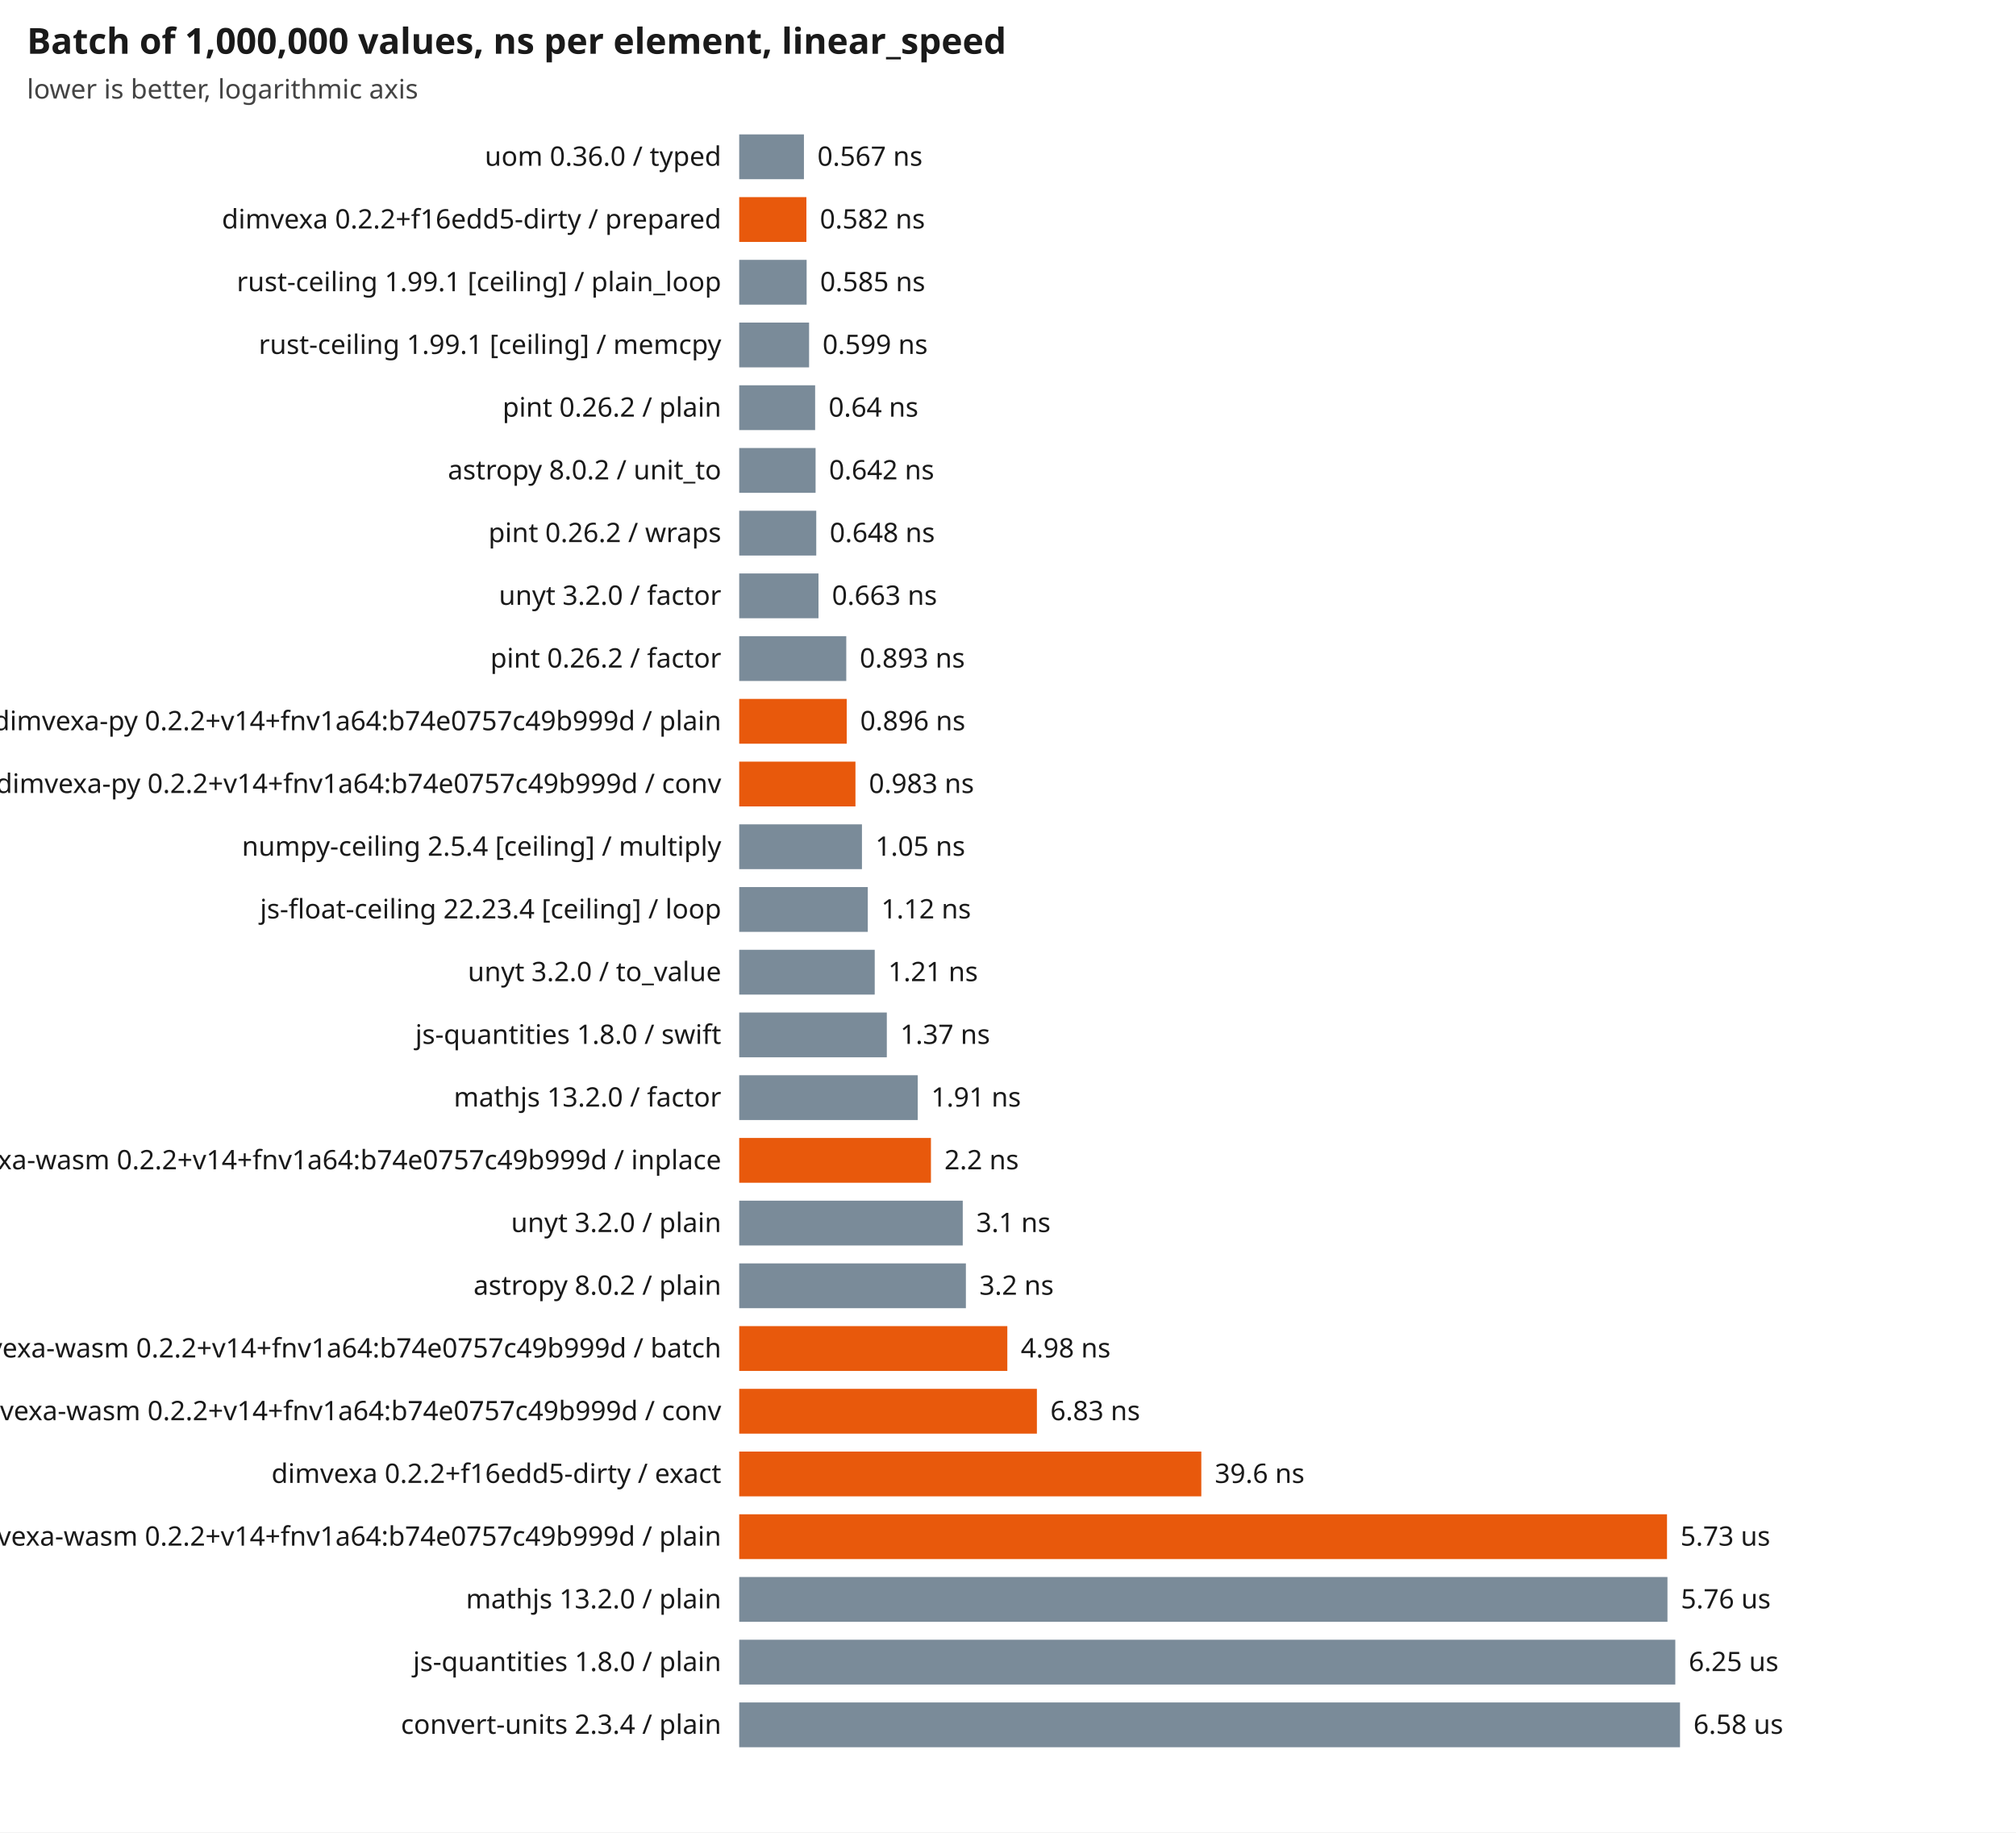
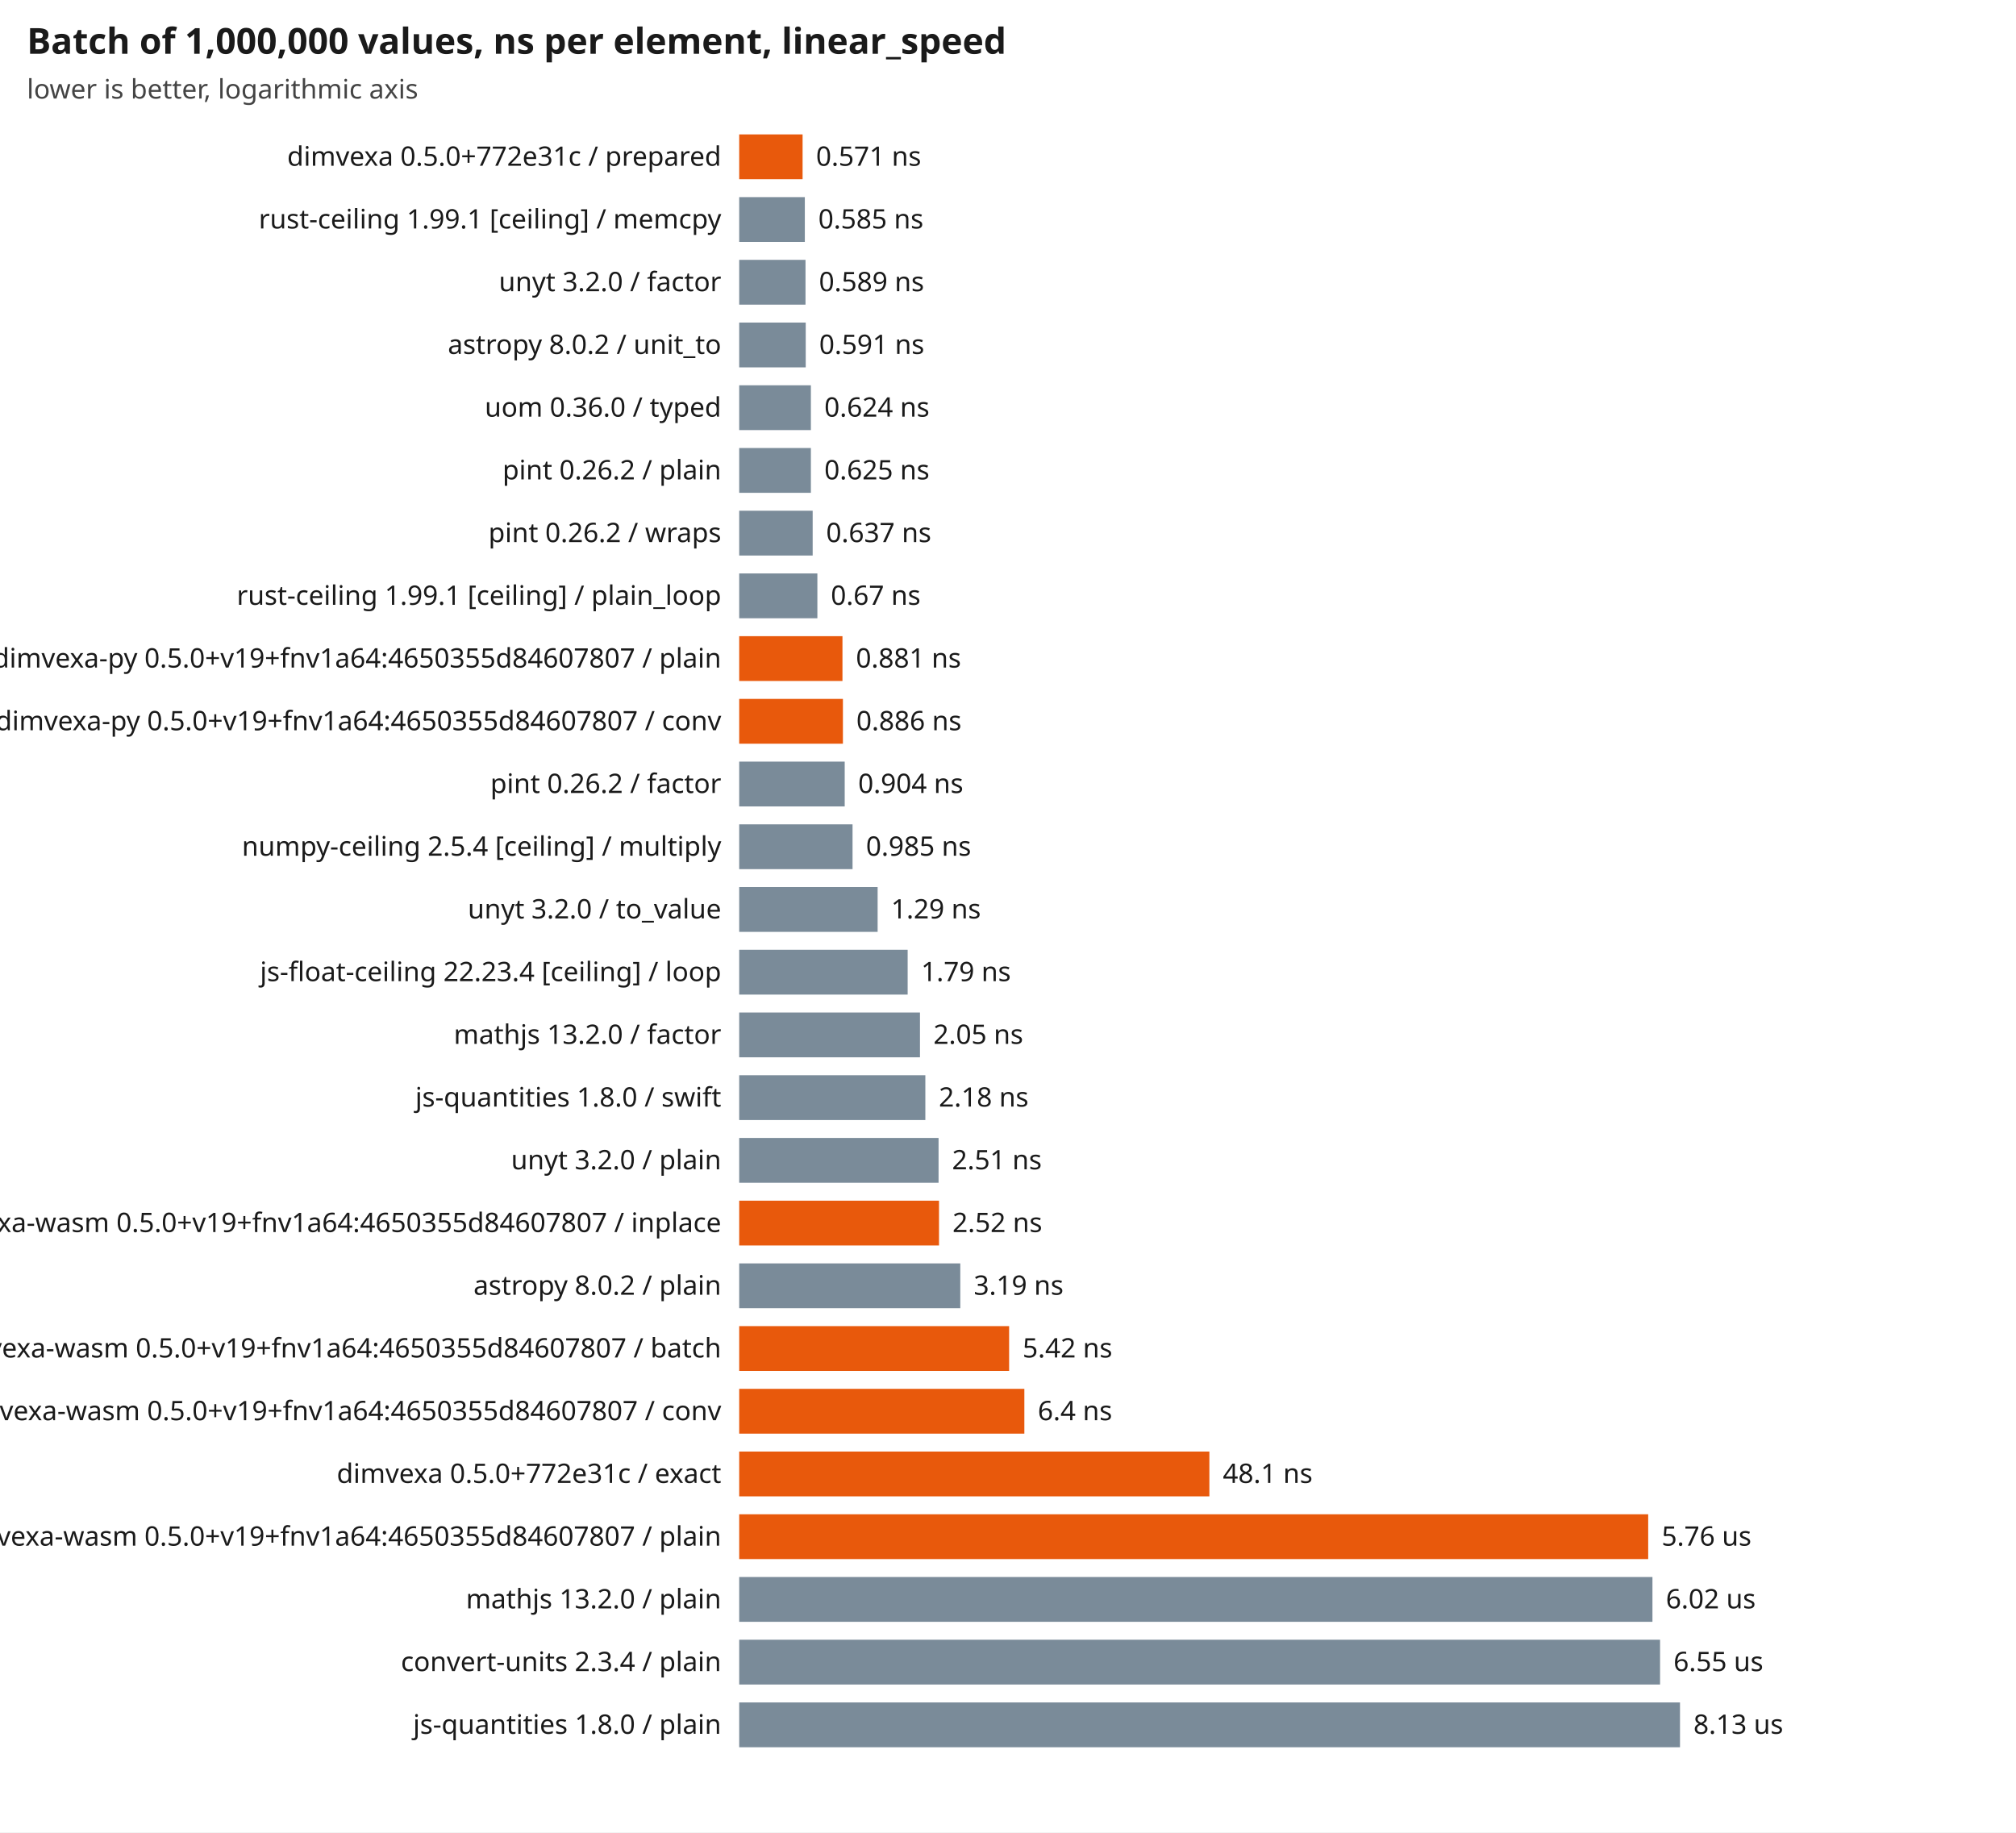
<svg xmlns="http://www.w3.org/2000/svg" width="900" height="818" viewBox="0 0 900 818" role="img" aria-label="Batch of 1,000,000 values, ns per element, linear_speed">
  <rect width="900" height="818" fill="#ffffff" />
  <text x="12" y="24" font-family="sans-serif" font-size="16" font-weight="bold" fill="#1a1a1a">Batch of 1,000,000 values, ns per element, linear_speed</text>
  <text x="12" y="44" font-family="sans-serif" font-size="12" fill="#444444">lower is better, logarithmic axis</text>
-   <text x="322" y="74" text-anchor="end" font-family="sans-serif" font-size="12" fill="#1a1a1a">uom 0.36.0 / typed</text>
-   <rect x="330" y="60" width="28.9" height="20" fill="#7a8b99" />
-   <text x="364.9" y="74" font-family="sans-serif" font-size="12" fill="#1a1a1a">0.567 ns</text>
-   <text x="322" y="102" text-anchor="end" font-family="sans-serif" font-size="12" fill="#1a1a1a">dimvexa 0.2.2+f16edd5-dirty / prepared</text>
-   <rect x="330" y="88" width="30.0" height="20" fill="#e8590c" />
-   <text x="366.0" y="102" font-family="sans-serif" font-size="12" fill="#1a1a1a">0.582 ns</text>
-   <text x="322" y="130" text-anchor="end" font-family="sans-serif" font-size="12" fill="#1a1a1a">rust-ceiling 1.99.1 [ceiling] / plain_loop</text>
-   <rect x="330" y="116" width="30.1" height="20" fill="#7a8b99" />
-   <text x="366.1" y="130" font-family="sans-serif" font-size="12" fill="#1a1a1a">0.585 ns</text>
-   <text x="322" y="158" text-anchor="end" font-family="sans-serif" font-size="12" fill="#1a1a1a">rust-ceiling 1.99.1 [ceiling] / memcpy</text>
-   <rect x="330" y="144" width="31.2" height="20" fill="#7a8b99" />
-   <text x="367.2" y="158" font-family="sans-serif" font-size="12" fill="#1a1a1a">0.599 ns</text>
-   <text x="322" y="186" text-anchor="end" font-family="sans-serif" font-size="12" fill="#1a1a1a">pint 0.26.2 / plain</text>
-   <rect x="330" y="172" width="33.9" height="20" fill="#7a8b99" />
-   <text x="369.9" y="186" font-family="sans-serif" font-size="12" fill="#1a1a1a">0.64 ns</text>
-   <text x="322" y="214" text-anchor="end" font-family="sans-serif" font-size="12" fill="#1a1a1a">astropy 8.0.2 / unit_to</text>
-   <rect x="330" y="200" width="34.1" height="20" fill="#7a8b99" />
-   <text x="370.1" y="214" font-family="sans-serif" font-size="12" fill="#1a1a1a">0.642 ns</text>
+   <text x="322" y="74" text-anchor="end" font-family="sans-serif" font-size="12" fill="#1a1a1a">dimvexa 0.5.0+772e31c / prepared</text>
+   <rect x="330" y="60" width="28.3" height="20" fill="#e8590c" />
+   <text x="364.3" y="74" font-family="sans-serif" font-size="12" fill="#1a1a1a">0.571 ns</text>
+   <text x="322" y="102" text-anchor="end" font-family="sans-serif" font-size="12" fill="#1a1a1a">rust-ceiling 1.99.1 [ceiling] / memcpy</text>
+   <rect x="330" y="88" width="29.3" height="20" fill="#7a8b99" />
+   <text x="365.3" y="102" font-family="sans-serif" font-size="12" fill="#1a1a1a">0.585 ns</text>
+   <text x="322" y="130" text-anchor="end" font-family="sans-serif" font-size="12" fill="#1a1a1a">unyt 3.2.0 / factor</text>
+   <rect x="330" y="116" width="29.6" height="20" fill="#7a8b99" />
+   <text x="365.6" y="130" font-family="sans-serif" font-size="12" fill="#1a1a1a">0.589 ns</text>
+   <text x="322" y="158" text-anchor="end" font-family="sans-serif" font-size="12" fill="#1a1a1a">astropy 8.0.2 / unit_to</text>
+   <rect x="330" y="144" width="29.7" height="20" fill="#7a8b99" />
+   <text x="365.7" y="158" font-family="sans-serif" font-size="12" fill="#1a1a1a">0.591 ns</text>
+   <text x="322" y="186" text-anchor="end" font-family="sans-serif" font-size="12" fill="#1a1a1a">uom 0.36.0 / typed</text>
+   <rect x="330" y="172" width="32.0" height="20" fill="#7a8b99" />
+   <text x="368.0" y="186" font-family="sans-serif" font-size="12" fill="#1a1a1a">0.624 ns</text>
+   <text x="322" y="214" text-anchor="end" font-family="sans-serif" font-size="12" fill="#1a1a1a">pint 0.26.2 / plain</text>
+   <rect x="330" y="200" width="32.0" height="20" fill="#7a8b99" />
+   <text x="368.0" y="214" font-family="sans-serif" font-size="12" fill="#1a1a1a">0.625 ns</text>
  <text x="322" y="242" text-anchor="end" font-family="sans-serif" font-size="12" fill="#1a1a1a">pint 0.26.2 / wraps</text>
-   <rect x="330" y="228" width="34.4" height="20" fill="#7a8b99" />
-   <text x="370.4" y="242" font-family="sans-serif" font-size="12" fill="#1a1a1a">0.648 ns</text>
-   <text x="322" y="270" text-anchor="end" font-family="sans-serif" font-size="12" fill="#1a1a1a">unyt 3.2.0 / factor</text>
-   <rect x="330" y="256" width="35.4" height="20" fill="#7a8b99" />
-   <text x="371.4" y="270" font-family="sans-serif" font-size="12" fill="#1a1a1a">0.663 ns</text>
-   <text x="322" y="298" text-anchor="end" font-family="sans-serif" font-size="12" fill="#1a1a1a">pint 0.26.2 / factor</text>
-   <rect x="330" y="284" width="47.8" height="20" fill="#7a8b99" />
-   <text x="383.8" y="298" font-family="sans-serif" font-size="12" fill="#1a1a1a">0.893 ns</text>
-   <text x="322" y="326" text-anchor="end" font-family="sans-serif" font-size="12" fill="#1a1a1a">dimvexa-py 0.2.2+v14+fnv1a64:b74e0757c49b999d / plain</text>
-   <rect x="330" y="312" width="48.0" height="20" fill="#e8590c" />
-   <text x="384.0" y="326" font-family="sans-serif" font-size="12" fill="#1a1a1a">0.896 ns</text>
-   <text x="322" y="354" text-anchor="end" font-family="sans-serif" font-size="12" fill="#1a1a1a">dimvexa-py 0.2.2+v14+fnv1a64:b74e0757c49b999d / conv</text>
-   <rect x="330" y="340" width="51.9" height="20" fill="#e8590c" />
-   <text x="387.9" y="354" font-family="sans-serif" font-size="12" fill="#1a1a1a">0.983 ns</text>
+   <rect x="330" y="228" width="32.8" height="20" fill="#7a8b99" />
+   <text x="368.8" y="242" font-family="sans-serif" font-size="12" fill="#1a1a1a">0.637 ns</text>
+   <text x="322" y="270" text-anchor="end" font-family="sans-serif" font-size="12" fill="#1a1a1a">rust-ceiling 1.99.1 [ceiling] / plain_loop</text>
+   <rect x="330" y="256" width="34.9" height="20" fill="#7a8b99" />
+   <text x="370.9" y="270" font-family="sans-serif" font-size="12" fill="#1a1a1a">0.67 ns</text>
+   <text x="322" y="298" text-anchor="end" font-family="sans-serif" font-size="12" fill="#1a1a1a">dimvexa-py 0.5.0+v19+fnv1a64:4650355d84607807 / plain</text>
+   <rect x="330" y="284" width="46.1" height="20" fill="#e8590c" />
+   <text x="382.1" y="298" font-family="sans-serif" font-size="12" fill="#1a1a1a">0.881 ns</text>
+   <text x="322" y="326" text-anchor="end" font-family="sans-serif" font-size="12" fill="#1a1a1a">dimvexa-py 0.5.0+v19+fnv1a64:4650355d84607807 / conv</text>
+   <rect x="330" y="312" width="46.3" height="20" fill="#e8590c" />
+   <text x="382.3" y="326" font-family="sans-serif" font-size="12" fill="#1a1a1a">0.886 ns</text>
+   <text x="322" y="354" text-anchor="end" font-family="sans-serif" font-size="12" fill="#1a1a1a">pint 0.26.2 / factor</text>
+   <rect x="330" y="340" width="47.1" height="20" fill="#7a8b99" />
+   <text x="383.1" y="354" font-family="sans-serif" font-size="12" fill="#1a1a1a">0.904 ns</text>
  <text x="322" y="382" text-anchor="end" font-family="sans-serif" font-size="12" fill="#1a1a1a">numpy-ceiling 2.5.4 [ceiling] / multiply</text>
-   <rect x="330" y="368" width="54.8" height="20" fill="#7a8b99" />
-   <text x="390.8" y="382" font-family="sans-serif" font-size="12" fill="#1a1a1a">1.05 ns</text>
-   <text x="322" y="410" text-anchor="end" font-family="sans-serif" font-size="12" fill="#1a1a1a">js-float-ceiling 22.23.4 [ceiling] / loop</text>
-   <rect x="330" y="396" width="57.4" height="20" fill="#7a8b99" />
-   <text x="393.4" y="410" font-family="sans-serif" font-size="12" fill="#1a1a1a">1.12 ns</text>
-   <text x="322" y="438" text-anchor="end" font-family="sans-serif" font-size="12" fill="#1a1a1a">unyt 3.2.0 / to_value</text>
-   <rect x="330" y="424" width="60.5" height="20" fill="#7a8b99" />
-   <text x="396.5" y="438" font-family="sans-serif" font-size="12" fill="#1a1a1a">1.21 ns</text>
-   <text x="322" y="466" text-anchor="end" font-family="sans-serif" font-size="12" fill="#1a1a1a">js-quantities 1.8.0 / swift</text>
-   <rect x="330" y="452" width="65.9" height="20" fill="#7a8b99" />
-   <text x="401.9" y="466" font-family="sans-serif" font-size="12" fill="#1a1a1a">1.37 ns</text>
-   <text x="322" y="494" text-anchor="end" font-family="sans-serif" font-size="12" fill="#1a1a1a">mathjs 13.2.0 / factor</text>
-   <rect x="330" y="480" width="79.7" height="20" fill="#7a8b99" />
-   <text x="415.7" y="494" font-family="sans-serif" font-size="12" fill="#1a1a1a">1.91 ns</text>
-   <text x="322" y="522" text-anchor="end" font-family="sans-serif" font-size="12" fill="#1a1a1a">dimvexa-wasm 0.2.2+v14+fnv1a64:b74e0757c49b999d / inplace</text>
-   <rect x="330" y="508" width="85.6" height="20" fill="#e8590c" />
-   <text x="421.6" y="522" font-family="sans-serif" font-size="12" fill="#1a1a1a">2.2 ns</text>
-   <text x="322" y="550" text-anchor="end" font-family="sans-serif" font-size="12" fill="#1a1a1a">unyt 3.2.0 / plain</text>
-   <rect x="330" y="536" width="99.8" height="20" fill="#7a8b99" />
-   <text x="435.8" y="550" font-family="sans-serif" font-size="12" fill="#1a1a1a">3.1 ns</text>
+   <rect x="330" y="368" width="50.6" height="20" fill="#7a8b99" />
+   <text x="386.6" y="382" font-family="sans-serif" font-size="12" fill="#1a1a1a">0.985 ns</text>
+   <text x="322" y="410" text-anchor="end" font-family="sans-serif" font-size="12" fill="#1a1a1a">unyt 3.2.0 / to_value</text>
+   <rect x="330" y="396" width="61.8" height="20" fill="#7a8b99" />
+   <text x="397.8" y="410" font-family="sans-serif" font-size="12" fill="#1a1a1a">1.29 ns</text>
+   <text x="322" y="438" text-anchor="end" font-family="sans-serif" font-size="12" fill="#1a1a1a">js-float-ceiling 22.23.4 [ceiling] / loop</text>
+   <rect x="330" y="424" width="75.2" height="20" fill="#7a8b99" />
+   <text x="411.2" y="438" font-family="sans-serif" font-size="12" fill="#1a1a1a">1.79 ns</text>
+   <text x="322" y="466" text-anchor="end" font-family="sans-serif" font-size="12" fill="#1a1a1a">mathjs 13.2.0 / factor</text>
+   <rect x="330" y="452" width="80.7" height="20" fill="#7a8b99" />
+   <text x="416.7" y="466" font-family="sans-serif" font-size="12" fill="#1a1a1a">2.05 ns</text>
+   <text x="322" y="494" text-anchor="end" font-family="sans-serif" font-size="12" fill="#1a1a1a">js-quantities 1.8.0 / swift</text>
+   <rect x="330" y="480" width="83.1" height="20" fill="#7a8b99" />
+   <text x="419.1" y="494" font-family="sans-serif" font-size="12" fill="#1a1a1a">2.18 ns</text>
+   <text x="322" y="522" text-anchor="end" font-family="sans-serif" font-size="12" fill="#1a1a1a">unyt 3.2.0 / plain</text>
+   <rect x="330" y="508" width="89.0" height="20" fill="#7a8b99" />
+   <text x="425.0" y="522" font-family="sans-serif" font-size="12" fill="#1a1a1a">2.51 ns</text>
+   <text x="322" y="550" text-anchor="end" font-family="sans-serif" font-size="12" fill="#1a1a1a">dimvexa-wasm 0.5.0+v19+fnv1a64:4650355d84607807 / inplace</text>
+   <rect x="330" y="536" width="89.2" height="20" fill="#e8590c" />
+   <text x="425.2" y="550" font-family="sans-serif" font-size="12" fill="#1a1a1a">2.52 ns</text>
  <text x="322" y="578" text-anchor="end" font-family="sans-serif" font-size="12" fill="#1a1a1a">astropy 8.0.2 / plain</text>
-   <rect x="330" y="564" width="101.2" height="20" fill="#7a8b99" />
-   <text x="437.2" y="578" font-family="sans-serif" font-size="12" fill="#1a1a1a">3.2 ns</text>
-   <text x="322" y="606" text-anchor="end" font-family="sans-serif" font-size="12" fill="#1a1a1a">dimvexa-wasm 0.2.2+v14+fnv1a64:b74e0757c49b999d / batch</text>
-   <rect x="330" y="592" width="119.7" height="20" fill="#e8590c" />
-   <text x="455.7" y="606" font-family="sans-serif" font-size="12" fill="#1a1a1a">4.98 ns</text>
-   <text x="322" y="634" text-anchor="end" font-family="sans-serif" font-size="12" fill="#1a1a1a">dimvexa-wasm 0.2.2+v14+fnv1a64:b74e0757c49b999d / conv</text>
-   <rect x="330" y="620" width="132.9" height="20" fill="#e8590c" />
-   <text x="468.9" y="634" font-family="sans-serif" font-size="12" fill="#1a1a1a">6.83 ns</text>
-   <text x="322" y="662" text-anchor="end" font-family="sans-serif" font-size="12" fill="#1a1a1a">dimvexa 0.2.2+f16edd5-dirty / exact</text>
-   <rect x="330" y="648" width="206.3" height="20" fill="#e8590c" />
-   <text x="542.3" y="662" font-family="sans-serif" font-size="12" fill="#1a1a1a">39.6 ns</text>
-   <text x="322" y="690" text-anchor="end" font-family="sans-serif" font-size="12" fill="#1a1a1a">dimvexa-wasm 0.2.2+v14+fnv1a64:b74e0757c49b999d / plain</text>
-   <rect x="330" y="676" width="414.2" height="20" fill="#e8590c" />
-   <text x="750.2" y="690" font-family="sans-serif" font-size="12" fill="#1a1a1a">5.73 us</text>
+   <rect x="330" y="564" width="98.7" height="20" fill="#7a8b99" />
+   <text x="434.7" y="578" font-family="sans-serif" font-size="12" fill="#1a1a1a">3.19 ns</text>
+   <text x="322" y="606" text-anchor="end" font-family="sans-serif" font-size="12" fill="#1a1a1a">dimvexa-wasm 0.5.0+v19+fnv1a64:4650355d84607807 / batch</text>
+   <rect x="330" y="592" width="120.5" height="20" fill="#e8590c" />
+   <text x="456.5" y="606" font-family="sans-serif" font-size="12" fill="#1a1a1a">5.42 ns</text>
+   <text x="322" y="634" text-anchor="end" font-family="sans-serif" font-size="12" fill="#1a1a1a">dimvexa-wasm 0.5.0+v19+fnv1a64:4650355d84607807 / conv</text>
+   <rect x="330" y="620" width="127.3" height="20" fill="#e8590c" />
+   <text x="463.3" y="634" font-family="sans-serif" font-size="12" fill="#1a1a1a">6.4 ns</text>
+   <text x="322" y="662" text-anchor="end" font-family="sans-serif" font-size="12" fill="#1a1a1a">dimvexa 0.5.0+772e31c / exact</text>
+   <rect x="330" y="648" width="209.9" height="20" fill="#e8590c" />
+   <text x="545.9" y="662" font-family="sans-serif" font-size="12" fill="#1a1a1a">48.1 ns</text>
+   <text x="322" y="690" text-anchor="end" font-family="sans-serif" font-size="12" fill="#1a1a1a">dimvexa-wasm 0.5.0+v19+fnv1a64:4650355d84607807 / plain</text>
+   <rect x="330" y="676" width="405.8" height="20" fill="#e8590c" />
+   <text x="741.8" y="690" font-family="sans-serif" font-size="12" fill="#1a1a1a">5.76 us</text>
  <text x="322" y="718" text-anchor="end" font-family="sans-serif" font-size="12" fill="#1a1a1a">mathjs 13.2.0 / plain</text>
-   <rect x="330" y="704" width="414.4" height="20" fill="#7a8b99" />
-   <text x="750.4" y="718" font-family="sans-serif" font-size="12" fill="#1a1a1a">5.76 us</text>
-   <text x="322" y="746" text-anchor="end" font-family="sans-serif" font-size="12" fill="#1a1a1a">js-quantities 1.8.0 / plain</text>
-   <rect x="330" y="732" width="417.9" height="20" fill="#7a8b99" />
-   <text x="753.9" y="746" font-family="sans-serif" font-size="12" fill="#1a1a1a">6.25 us</text>
-   <text x="322" y="774" text-anchor="end" font-family="sans-serif" font-size="12" fill="#1a1a1a">convert-units 2.3.4 / plain</text>
+   <rect x="330" y="704" width="407.7" height="20" fill="#7a8b99" />
+   <text x="743.7" y="718" font-family="sans-serif" font-size="12" fill="#1a1a1a">6.02 us</text>
+   <text x="322" y="746" text-anchor="end" font-family="sans-serif" font-size="12" fill="#1a1a1a">convert-units 2.3.4 / plain</text>
+   <rect x="330" y="732" width="411.1" height="20" fill="#7a8b99" />
+   <text x="747.1" y="746" font-family="sans-serif" font-size="12" fill="#1a1a1a">6.55 us</text>
+   <text x="322" y="774" text-anchor="end" font-family="sans-serif" font-size="12" fill="#1a1a1a">js-quantities 1.8.0 / plain</text>
  <rect x="330" y="760" width="420.0" height="20" fill="#7a8b99" />
-   <text x="756.0" y="774" font-family="sans-serif" font-size="12" fill="#1a1a1a">6.58 us</text>
+   <text x="756.0" y="774" font-family="sans-serif" font-size="12" fill="#1a1a1a">8.13 us</text>
</svg>
